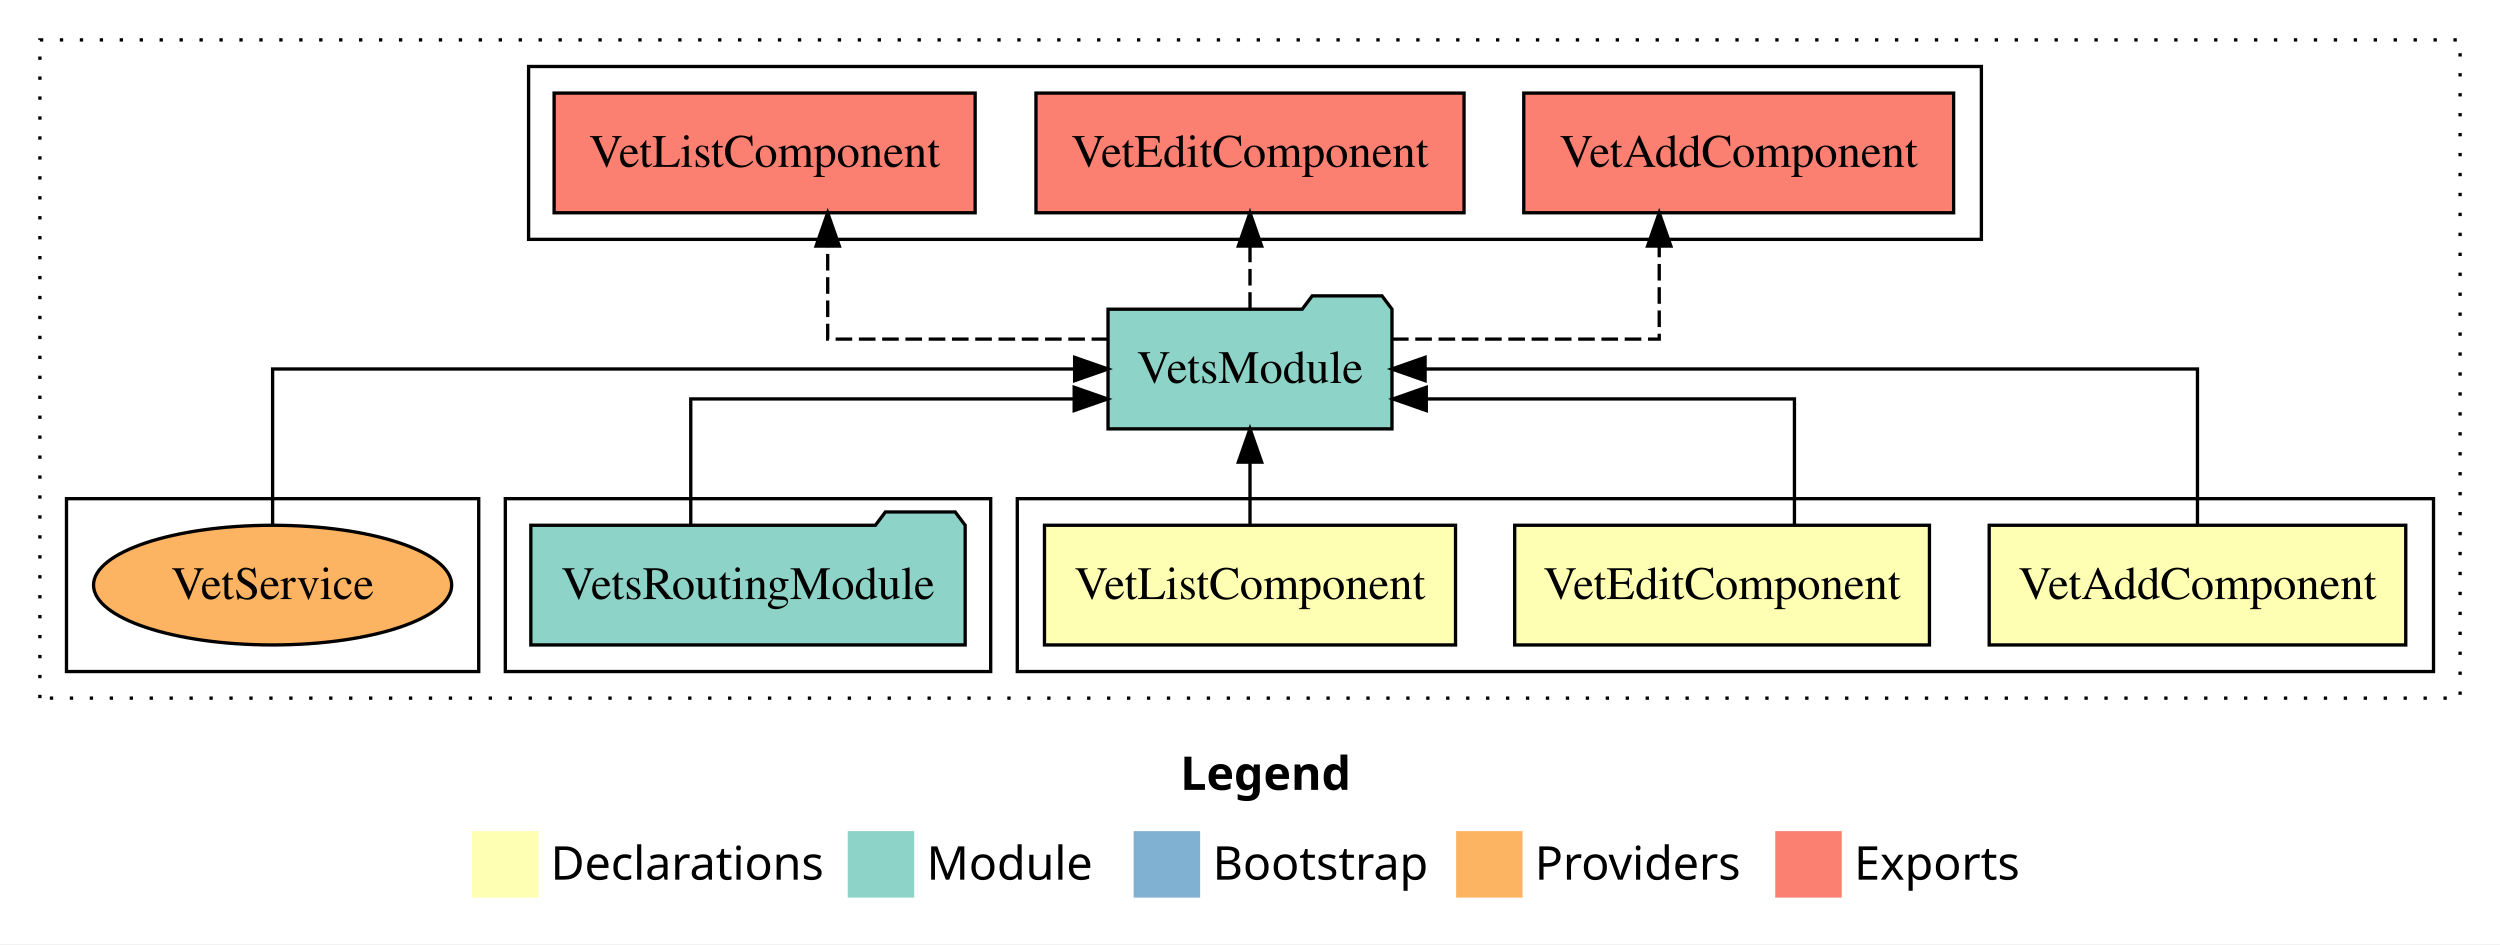
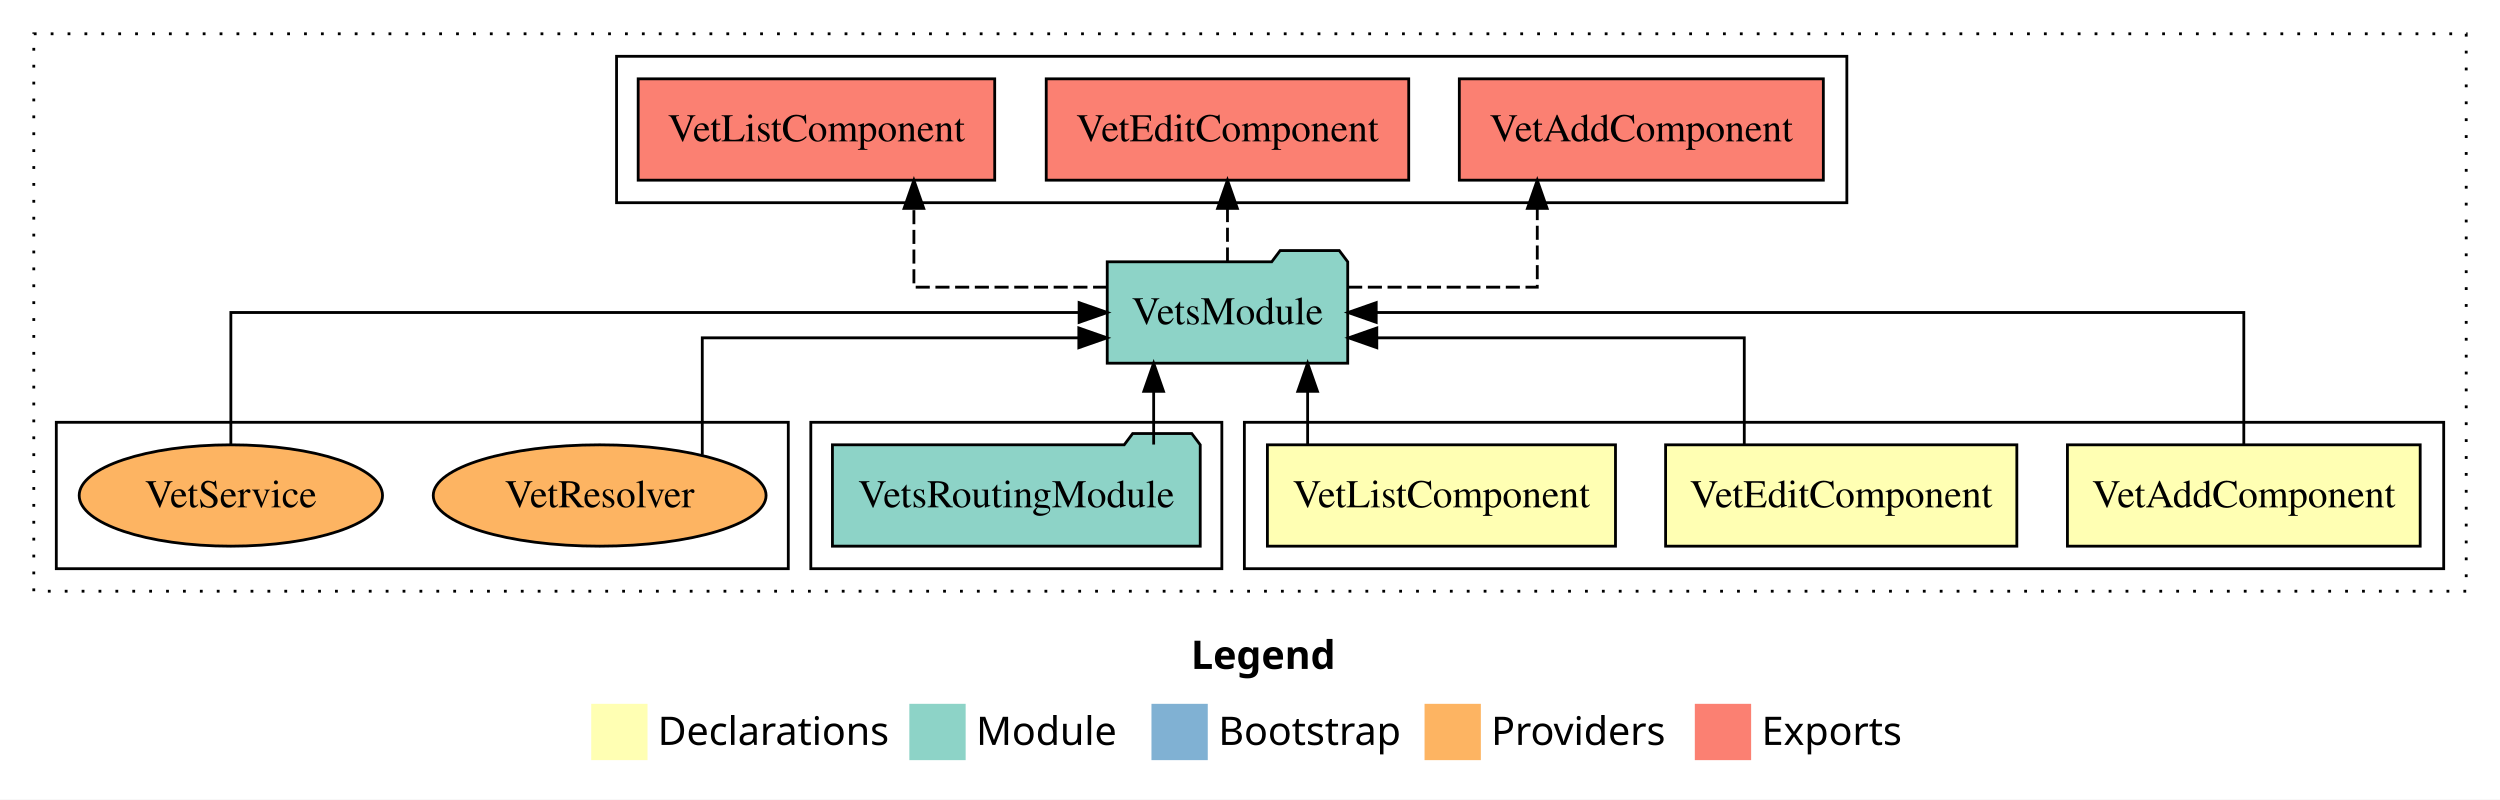
- <svg xmlns="http://www.w3.org/2000/svg" width="752pt" height="284pt" viewBox="0.00 0.00 752.00 284.00">
+ <svg xmlns="http://www.w3.org/2000/svg" width="888pt" height="284pt" viewBox="0.00 0.00 888.00 284.00">
  <g id="graph0" class="graph" transform="scale(1 1) rotate(0) translate(4 280)">
-     <polygon fill="#ffffff" stroke="transparent" points="-4,4 -4,-280 748,-280 748,4 -4,4" />
-     <text text-anchor="start" x="351.009" y="-42.4" font-family="sans-serif" font-weight="bold" font-size="14.00" fill="#000000">Legend</text>
-     <polygon fill="#ffffb3" stroke="transparent" points="138,-10 138,-30 158,-30 158,-10 138,-10" />
-     <text text-anchor="start" x="161.629" y="-15.4" font-family="sans-serif" font-size="14.00" fill="#000000">  Declarations</text>
-     <polygon fill="#8dd3c7" stroke="transparent" points="251,-10 251,-30 271,-30 271,-10 251,-10" />
-     <text text-anchor="start" x="274.725" y="-15.4" font-family="sans-serif" font-size="14.00" fill="#000000">  Module</text>
-     <polygon fill="#80b1d3" stroke="transparent" points="337,-10 337,-30 357,-30 357,-10 337,-10" />
-     <text text-anchor="start" x="360.781" y="-15.4" font-family="sans-serif" font-size="14.00" fill="#000000">  Bootstrap</text>
-     <polygon fill="#fdb462" stroke="transparent" points="434,-10 434,-30 454,-30 454,-10 434,-10" />
-     <text text-anchor="start" x="457.673" y="-15.4" font-family="sans-serif" font-size="14.00" fill="#000000">  Providers</text>
-     <polygon fill="#fb8072" stroke="transparent" points="530,-10 530,-30 550,-30 550,-10 530,-10" />
-     <text text-anchor="start" x="553.726" y="-15.4" font-family="sans-serif" font-size="14.00" fill="#000000">  Exports</text>
+     <polygon fill="white" stroke="transparent" points="-4,4 -4,-280 884,-280 884,4 -4,4" />
+     <text text-anchor="start" x="419.01" y="-42.4" font-family="Times-12" font-weight="bold" font-size="14.00">Legend</text>
+     <polygon fill="#ffffb3" stroke="transparent" points="206,-10 206,-30 226,-30 226,-10 206,-10" />
+     <text text-anchor="start" x="229.63" y="-15.4" font-family="Times-12" font-size="14.00">  Declarations</text>
+     <polygon fill="#8dd3c7" stroke="transparent" points="319,-10 319,-30 339,-30 339,-10 319,-10" />
+     <text text-anchor="start" x="342.73" y="-15.4" font-family="Times-12" font-size="14.00">  Module</text>
+     <polygon fill="#80b1d3" stroke="transparent" points="405,-10 405,-30 425,-30 425,-10 405,-10" />
+     <text text-anchor="start" x="428.78" y="-15.4" font-family="Times-12" font-size="14.00">  Bootstrap</text>
+     <polygon fill="#fdb462" stroke="transparent" points="502,-10 502,-30 522,-30 522,-10 502,-10" />
+     <text text-anchor="start" x="525.67" y="-15.4" font-family="Times-12" font-size="14.00">  Providers</text>
+     <polygon fill="#fb8072" stroke="transparent" points="598,-10 598,-30 618,-30 618,-10 598,-10" />
+     <text text-anchor="start" x="621.73" y="-15.4" font-family="Times-12" font-size="14.00">  Exports</text>
    <g id="clust1" class="cluster">
-       <polygon fill="none" stroke="#000000" stroke-dasharray="1,5" points="8,-70 8,-268 736,-268 736,-70 8,-70" />
+       <polygon fill="none" stroke="black" stroke-dasharray="1,5" points="8,-70 8,-268 872,-268 872,-70 8,-70" />
+     </g>
+     <g id="clust7" class="cluster">
+       <polygon fill="none" stroke="black" points="215,-208 215,-260 652,-260 652,-208 215,-208" />
    </g>
    <g id="clust2" class="cluster">
-       <polygon fill="none" stroke="#000000" points="302,-78 302,-130 728,-130 728,-78 302,-78" />
+       <polygon fill="none" stroke="black" points="438,-78 438,-130 864,-130 864,-78 438,-78" />
    </g>
    <g id="clust6" class="cluster">
-       <polygon fill="none" stroke="#000000" points="148,-78 148,-130 294,-130 294,-78 148,-78" />
-     </g>
-     <g id="clust7" class="cluster">
-       <polygon fill="none" stroke="#000000" points="155,-208 155,-260 592,-260 592,-208 155,-208" />
+       <polygon fill="none" stroke="black" points="284,-78 284,-130 430,-130 430,-78 284,-78" />
    </g>
    <g id="clust9" class="cluster">
-       <polygon fill="none" stroke="#000000" points="16,-78 16,-130 140,-130 140,-78 16,-78" />
+       <polygon fill="none" stroke="black" points="16,-78 16,-130 276,-130 276,-78 16,-78" />
    </g>
    <g id="node1" class="node">
-       <polygon fill="#ffffb3" stroke="#000000" points="719.651,-122 594.349,-122 594.349,-86 719.651,-86 719.651,-122" />
-       <text text-anchor="middle" x="657" y="-99.8" font-family="Times,serif" font-size="14.00" fill="#000000">VetAddComponent</text>
+       <polygon fill="#ffffb3" stroke="black" points="855.65,-122 730.35,-122 730.35,-86 855.65,-86 855.65,-122" />
+       <text text-anchor="middle" x="793" y="-99.8" font-family="Times,serif" font-size="14.00">VetAddComponent</text>
    </g>
    <g id="node4" class="node">
-       <polygon fill="#8dd3c7" stroke="#000000" points="414.707,-187 411.707,-191 390.707,-191 387.707,-187 329.293,-187 329.293,-151 414.707,-151 414.707,-187" />
-       <text text-anchor="middle" x="372" y="-164.8" font-family="Times,serif" font-size="14.00" fill="#000000">VetsModule</text>
+       <polygon fill="#8dd3c7" stroke="black" points="474.71,-187 471.71,-191 450.71,-191 447.71,-187 389.29,-187 389.29,-151 474.71,-151 474.71,-187" />
+       <text text-anchor="middle" x="432" y="-164.8" font-family="Times,serif" font-size="14.00">VetsModule</text>
    </g>
    <g id="edge1" class="edge">
-       <path fill="none" stroke="#000000" d="M657,-122.106C657,-141.339 657,-169 657,-169 657,-169 424.667,-169 424.667,-169" />
-       <polygon fill="#000000" stroke="#000000" points="424.667,-165.5 414.667,-169 424.667,-172.5 424.667,-165.5" />
+       <path fill="none" stroke="black" d="M793,-122.11C793,-141.34 793,-169 793,-169 793,-169 484.83,-169 484.83,-169" />
+       <polygon fill="black" stroke="black" points="484.83,-165.5 474.83,-169 484.83,-172.5 484.83,-165.5" />
    </g>
    <g id="node2" class="node">
-       <polygon fill="#ffffb3" stroke="#000000" points="576.378,-122 451.622,-122 451.622,-86 576.378,-86 576.378,-122" />
-       <text text-anchor="middle" x="514" y="-99.8" font-family="Times,serif" font-size="14.00" fill="#000000">VetEditComponent</text>
+       <polygon fill="#ffffb3" stroke="black" points="712.38,-122 587.62,-122 587.62,-86 712.38,-86 712.38,-122" />
+       <text text-anchor="middle" x="650" y="-99.8" font-family="Times,serif" font-size="14.00">VetEditComponent</text>
    </g>
    <g id="edge2" class="edge">
-       <path fill="none" stroke="#000000" d="M535.768,-122.027C535.768,-138.398 535.768,-160 535.768,-160 535.768,-160 425.028,-160 425.028,-160" />
-       <polygon fill="#000000" stroke="#000000" points="425.028,-156.5 415.028,-160 425.028,-163.5 425.028,-156.5" />
+       <path fill="none" stroke="black" d="M615.57,-122.03C615.57,-138.4 615.57,-160 615.57,-160 615.57,-160 485.04,-160 485.04,-160" />
+       <polygon fill="black" stroke="black" points="485.04,-156.5 475.04,-160 485.04,-163.5 485.04,-156.5" />
    </g>
    <g id="node3" class="node">
-       <polygon fill="#ffffb3" stroke="#000000" points="433.823,-122 310.177,-122 310.177,-86 433.823,-86 433.823,-122" />
-       <text text-anchor="middle" x="372" y="-99.8" font-family="Times,serif" font-size="14.00" fill="#000000">VetListComponent</text>
+       <polygon fill="#ffffb3" stroke="black" points="569.82,-122 446.18,-122 446.18,-86 569.82,-86 569.82,-122" />
+       <text text-anchor="middle" x="508" y="-99.8" font-family="Times,serif" font-size="14.00">VetListComponent</text>
    </g>
    <g id="edge3" class="edge">
-       <path fill="none" stroke="#000000" d="M372,-122.106C372,-122.106 372,-140.991 372,-140.991" />
-       <polygon fill="#000000" stroke="#000000" points="368.5,-140.991 372,-150.991 375.5,-140.991 368.5,-140.991" />
+       <path fill="none" stroke="black" d="M460.47,-122.11C460.47,-122.11 460.47,-140.99 460.47,-140.99" />
+       <polygon fill="black" stroke="black" points="456.97,-140.99 460.47,-150.99 463.97,-140.99 456.97,-140.99" />
    </g>
    <g id="node6" class="node">
-       <polygon fill="#fb8072" stroke="#000000" points="583.651,-252 454.349,-252 454.349,-216 583.651,-216 583.651,-252" />
-       <text text-anchor="middle" x="519" y="-229.8" font-family="Times,serif" font-size="14.00" fill="#000000">VetAddComponent </text>
+       <polygon fill="#fb8072" stroke="black" points="643.65,-252 514.35,-252 514.35,-216 643.65,-216 643.65,-252" />
+       <text text-anchor="middle" x="579" y="-229.8" font-family="Times,serif" font-size="14.00">VetAddComponent </text>
    </g>
    <g id="edge5" class="edge">
-       <path fill="none" stroke="#000000" stroke-dasharray="5,2" d="M414.708,-178C450.261,-178 495.096,-178 495.096,-178 495.096,-178 495.096,-205.973 495.096,-205.973" />
-       <polygon fill="#000000" stroke="#000000" points="491.596,-205.973 495.096,-215.973 498.596,-205.973 491.596,-205.973" />
+       <path fill="none" stroke="black" stroke-dasharray="5,2" d="M474.86,-178C505.76,-178 542.04,-178 542.04,-178 542.04,-178 542.04,-205.97 542.04,-205.97" />
+       <polygon fill="black" stroke="black" points="538.54,-205.97 542.04,-215.97 545.54,-205.97 538.54,-205.97" />
    </g>
    <g id="node7" class="node">
-       <polygon fill="#fb8072" stroke="#000000" points="436.379,-252 307.621,-252 307.621,-216 436.379,-216 436.379,-252" />
-       <text text-anchor="middle" x="372" y="-229.8" font-family="Times,serif" font-size="14.00" fill="#000000">VetEditComponent </text>
+       <polygon fill="#fb8072" stroke="black" points="496.38,-252 367.62,-252 367.62,-216 496.38,-216 496.38,-252" />
+       <text text-anchor="middle" x="432" y="-229.8" font-family="Times,serif" font-size="14.00">VetEditComponent </text>
    </g>
    <g id="edge6" class="edge">
-       <path fill="none" stroke="#000000" stroke-dasharray="5,2" d="M372,-187.106C372,-187.106 372,-205.991 372,-205.991" />
-       <polygon fill="#000000" stroke="#000000" points="368.5,-205.991 372,-215.991 375.5,-205.991 368.5,-205.991" />
+       <path fill="none" stroke="black" stroke-dasharray="5,2" d="M432,-187.11C432,-187.11 432,-205.99 432,-205.99" />
+       <polygon fill="black" stroke="black" points="428.5,-205.99 432,-215.99 435.5,-205.99 428.5,-205.99" />
    </g>
    <g id="node8" class="node">
-       <polygon fill="#fb8072" stroke="#000000" points="289.323,-252 162.677,-252 162.677,-216 289.323,-216 289.323,-252" />
-       <text text-anchor="middle" x="226" y="-229.8" font-family="Times,serif" font-size="14.00" fill="#000000">VetListComponent </text>
+       <polygon fill="#fb8072" stroke="black" points="349.32,-252 222.68,-252 222.68,-216 349.32,-216 349.32,-252" />
+       <text text-anchor="middle" x="286" y="-229.8" font-family="Times,serif" font-size="14.00">VetListComponent </text>
    </g>
    <g id="edge7" class="edge">
-       <path fill="none" stroke="#000000" stroke-dasharray="5,2" d="M329.348,-178C292.445,-178 244.971,-178 244.971,-178 244.971,-178 244.971,-205.973 244.971,-205.973" />
-       <polygon fill="#000000" stroke="#000000" points="241.471,-205.973 244.971,-215.973 248.471,-205.973 241.471,-205.973" />
+       <path fill="none" stroke="black" stroke-dasharray="5,2" d="M389.26,-178C357.85,-178 320.62,-178 320.62,-178 320.62,-178 320.62,-205.97 320.62,-205.97" />
+       <polygon fill="black" stroke="black" points="317.12,-205.97 320.62,-215.97 324.12,-205.97 317.12,-205.97" />
    </g>
    <g id="node5" class="node">
-       <polygon fill="#8dd3c7" stroke="#000000" points="286.324,-122 283.324,-126 262.324,-126 259.324,-122 155.676,-122 155.676,-86 286.324,-86 286.324,-122" />
-       <text text-anchor="middle" x="221" y="-99.8" font-family="Times,serif" font-size="14.00" fill="#000000">VetsRoutingModule</text>
+       <polygon fill="#8dd3c7" stroke="black" points="422.32,-122 419.32,-126 398.32,-126 395.32,-122 291.68,-122 291.68,-86 422.32,-86 422.32,-122" />
+       <text text-anchor="middle" x="357" y="-99.8" font-family="Times,serif" font-size="14.00">VetsRoutingModule</text>
    </g>
    <g id="edge4" class="edge">
-       <path fill="none" stroke="#000000" d="M203.78,-122.027C203.78,-138.398 203.78,-160 203.78,-160 203.78,-160 319.116,-160 319.116,-160" />
-       <polygon fill="#000000" stroke="#000000" points="319.116,-163.5 329.116,-160 319.116,-156.5 319.116,-163.5" />
+       <path fill="none" stroke="black" d="M405.78,-122.11C405.78,-122.11 405.78,-140.99 405.78,-140.99" />
+       <polygon fill="black" stroke="black" points="402.28,-140.99 405.78,-150.99 409.28,-140.99 402.28,-140.99" />
    </g>
    <g id="node9" class="node">
-       <ellipse fill="#fdb462" stroke="#000000" cx="78" cy="-104" rx="53.867" ry="18" />
-       <text text-anchor="middle" x="78" y="-99.8" font-family="Times,serif" font-size="14.00" fill="#000000">VetService</text>
+       <ellipse fill="#fdb462" stroke="black" cx="209" cy="-104" rx="59.11" ry="18" />
+       <text text-anchor="middle" x="209" y="-99.8" font-family="Times,serif" font-size="14.00">VetResolver</text>
    </g>
    <g id="edge8" class="edge">
-       <path fill="none" stroke="#000000" d="M78,-122.106C78,-141.339 78,-169 78,-169 78,-169 319.25,-169 319.25,-169" />
-       <polygon fill="#000000" stroke="#000000" points="319.25,-172.5 329.25,-169 319.25,-165.5 319.25,-172.5" />
+       <path fill="none" stroke="black" d="M245.45,-118.42C245.45,-135.01 245.45,-160 245.45,-160 245.45,-160 379.2,-160 379.2,-160" />
+       <polygon fill="black" stroke="black" points="379.2,-163.5 389.2,-160 379.2,-156.5 379.2,-163.5" />
+     </g>
+     <g id="node10" class="node">
+       <ellipse fill="#fdb462" stroke="black" cx="78" cy="-104" rx="53.87" ry="18" />
+       <text text-anchor="middle" x="78" y="-99.8" font-family="Times,serif" font-size="14.00">VetService</text>
+     </g>
+     <g id="edge9" class="edge">
+       <path fill="none" stroke="black" d="M78,-122.11C78,-141.34 78,-169 78,-169 78,-169 379.3,-169 379.3,-169" />
+       <polygon fill="black" stroke="black" points="379.3,-172.5 389.3,-169 379.3,-165.5 379.3,-172.5" />
    </g>
  </g>
</svg>
